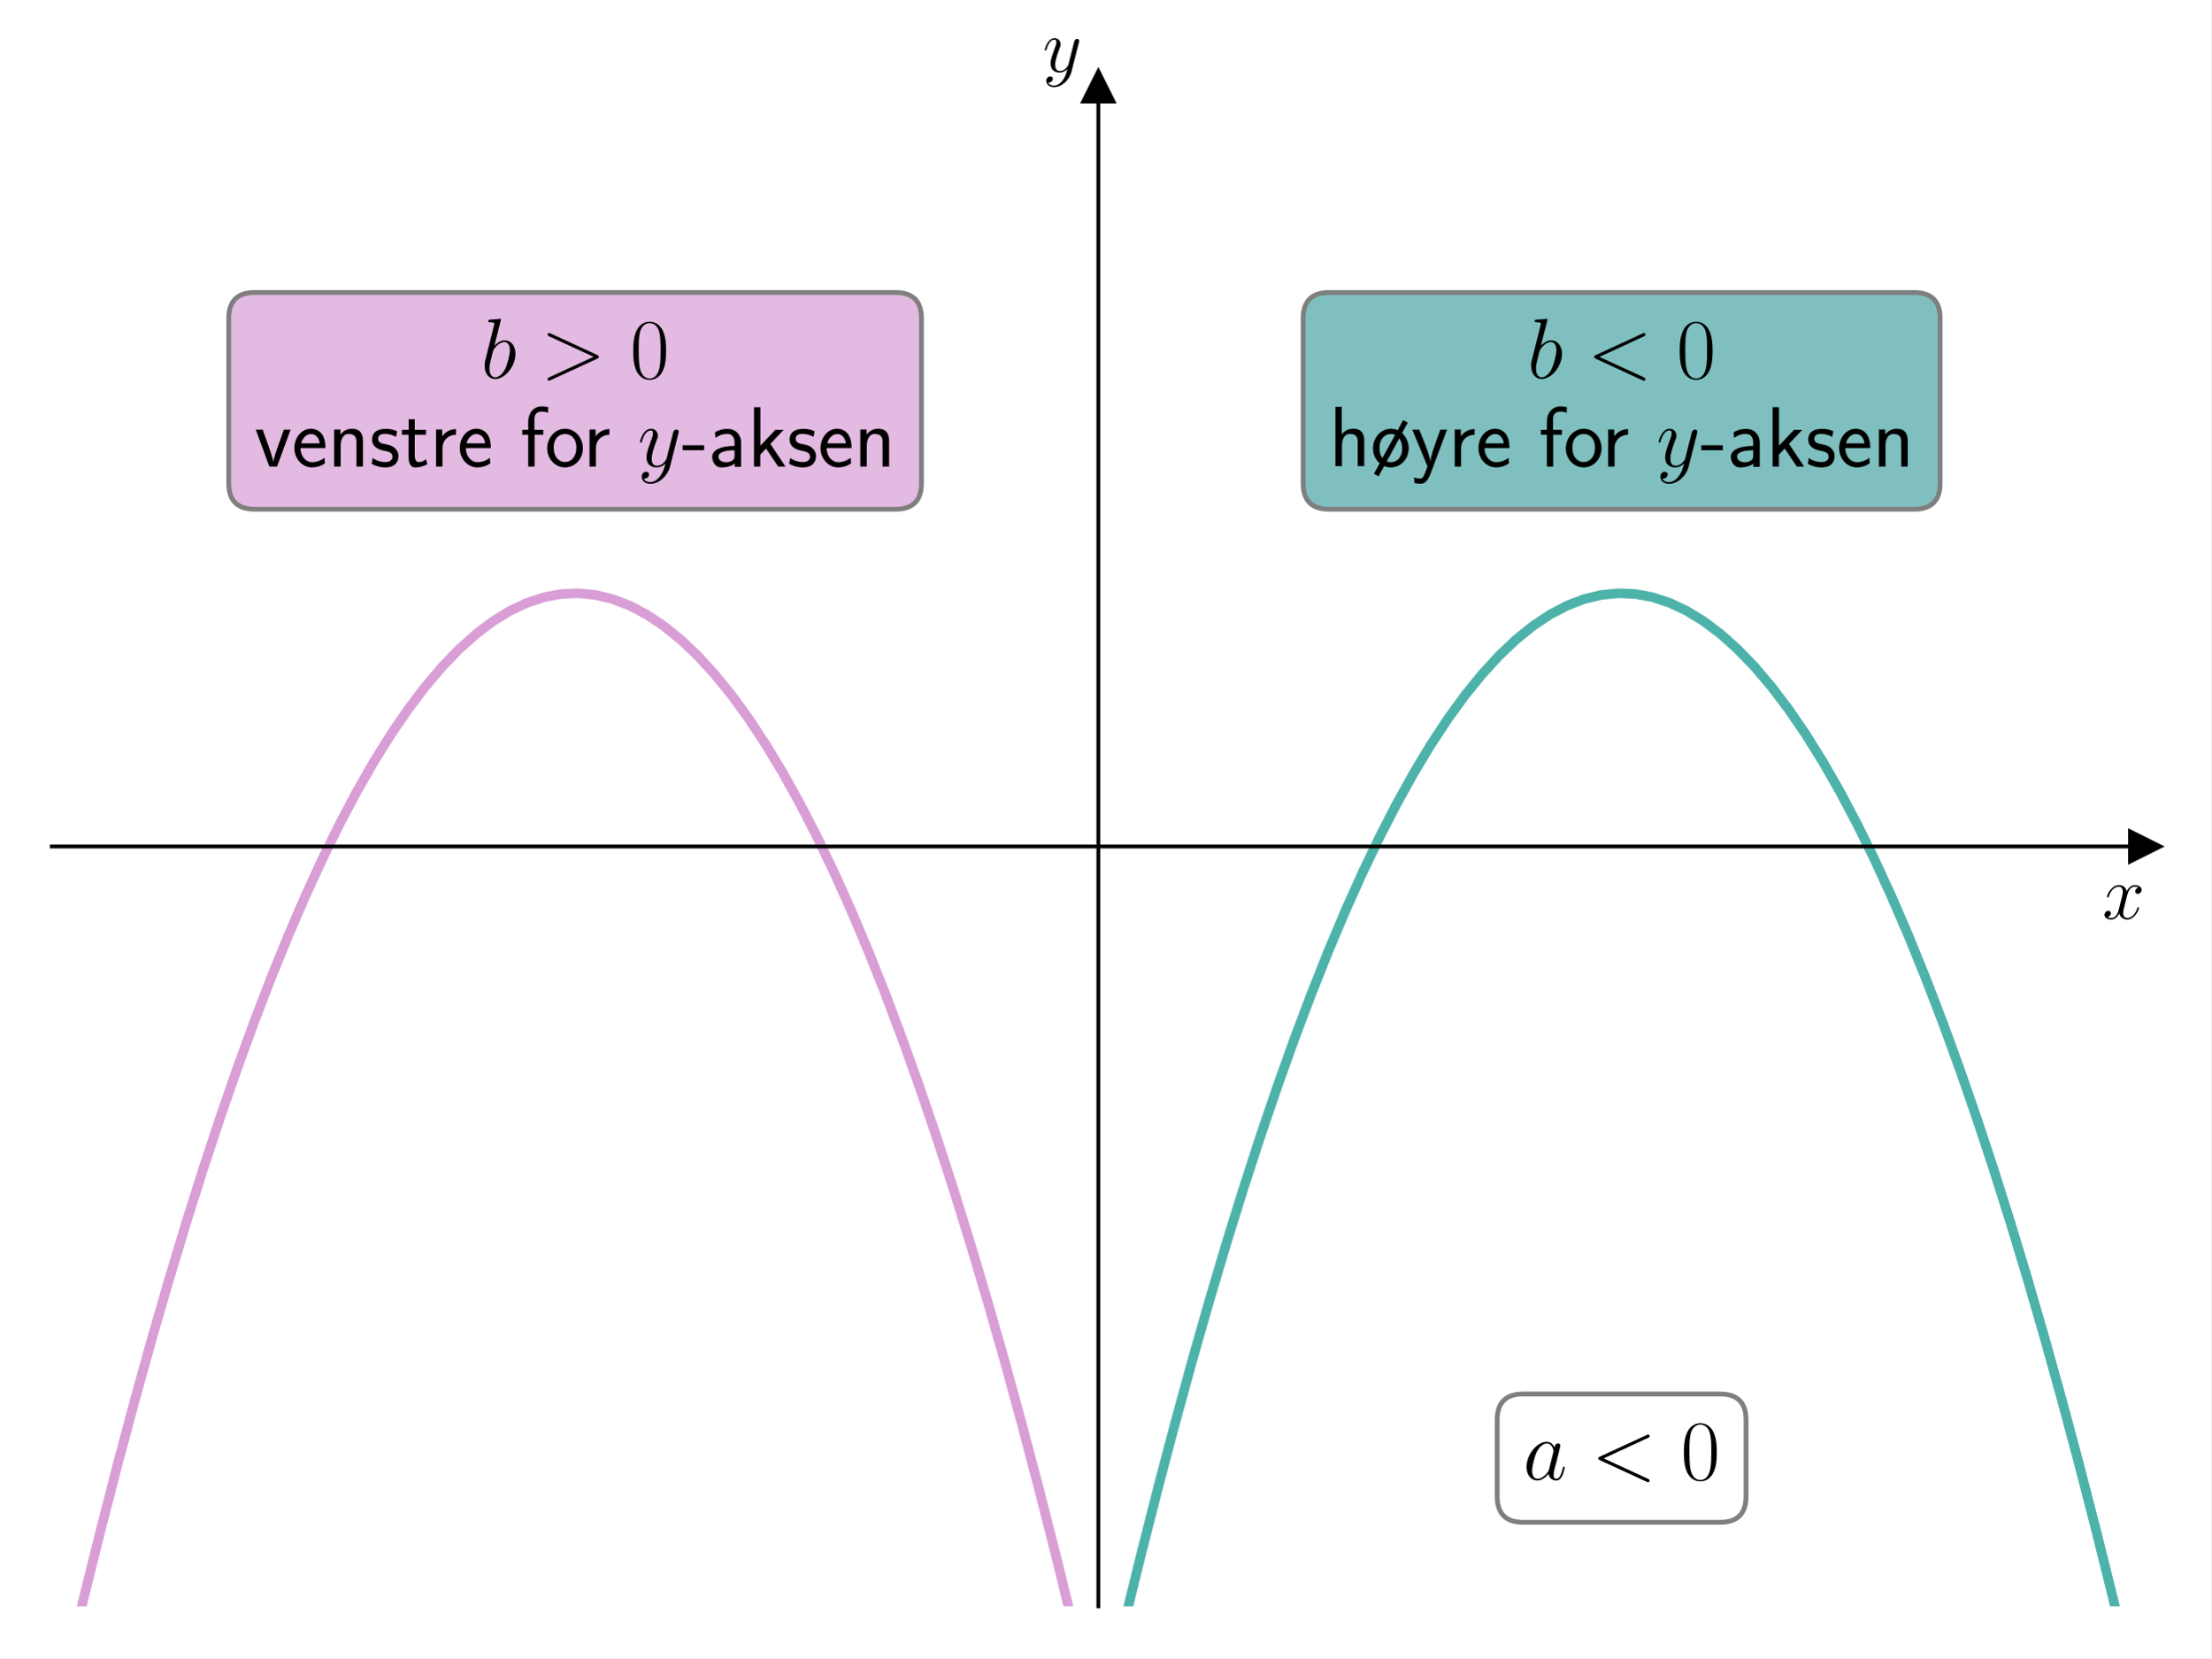
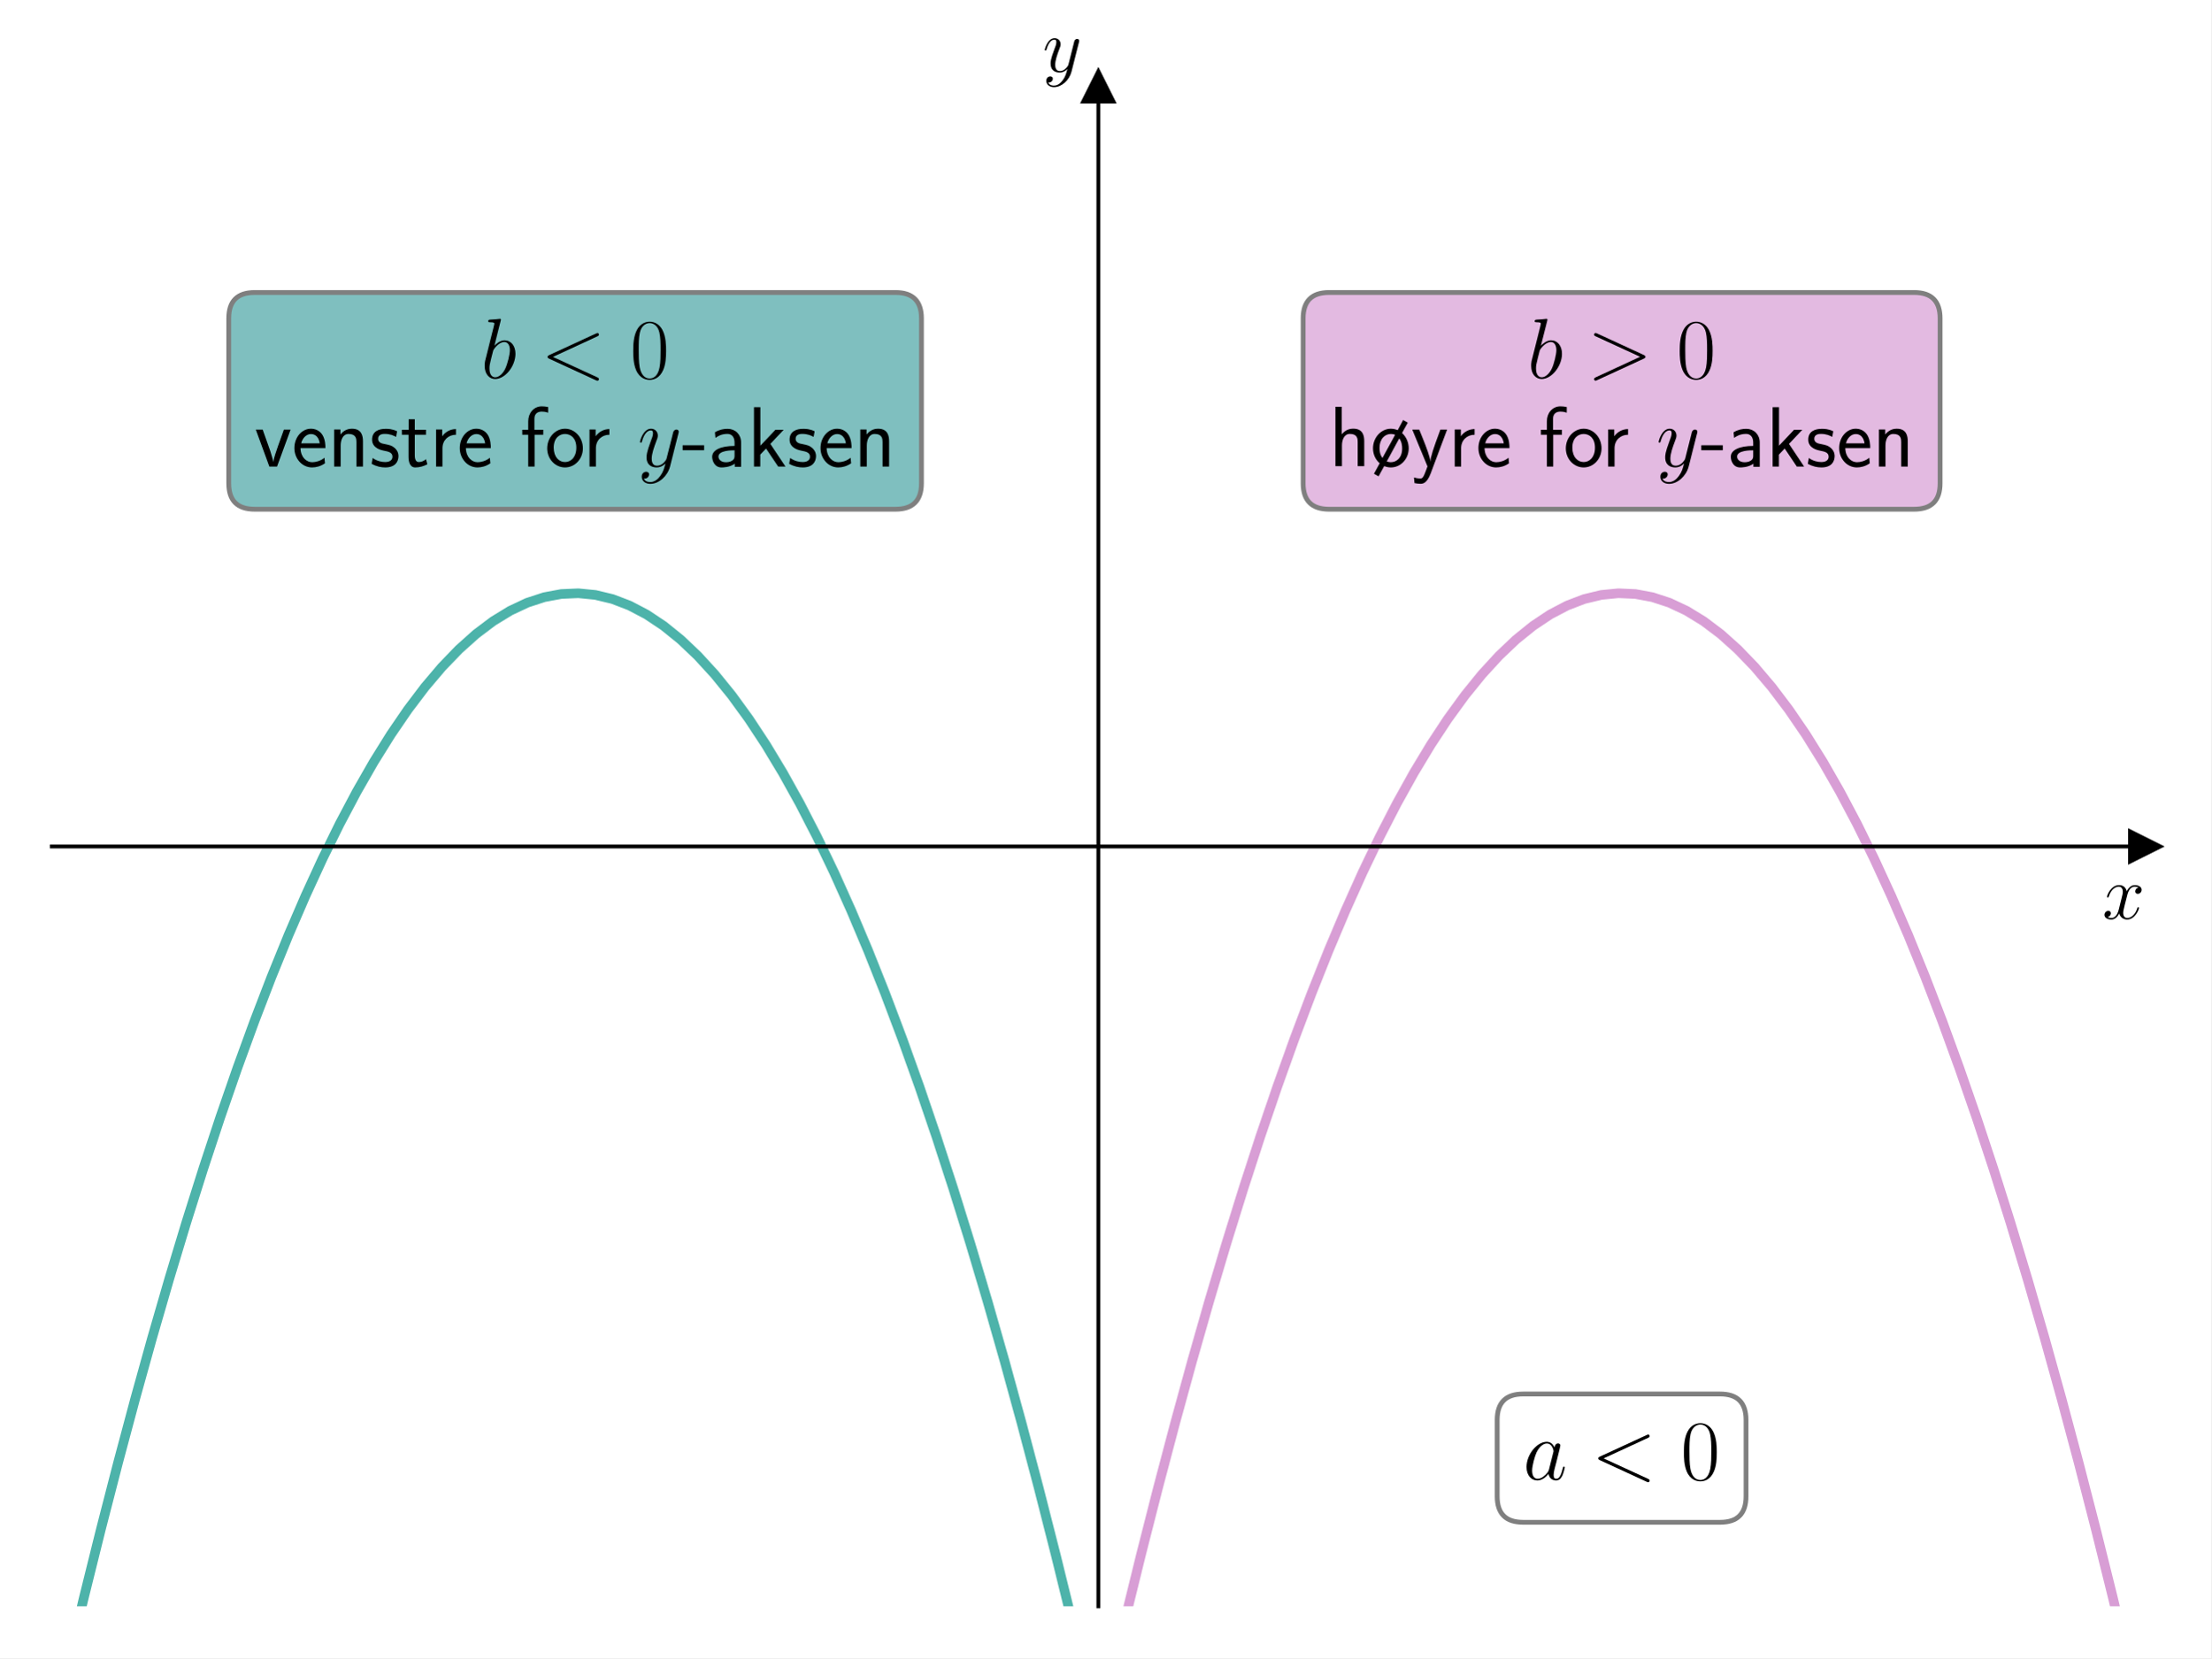
<svg xmlns="http://www.w3.org/2000/svg" xmlns:xlink="http://www.w3.org/1999/xlink" width="460.8pt" height="345.6pt" viewBox="0 0 460.8 345.6" version="1.1">
  <defs>
    <style type="text/css">*{stroke-linejoin: round; stroke-linecap: butt}</style>
  </defs>
  <g id="figure_1">
    <g id="patch_1">
      <path d="M 0 345.6  L 460.8 345.6  L 460.8 0  L 0 0  z " style="fill: #ffffff" />
    </g>
    <g id="axes_1">
      <g id="patch_2">
        <path d="M 10.8 334.8  L 447 334.8  L 447 18.065  L 10.8 18.065  z " style="fill: #ffffff" />
      </g>
      <g id="matplotlib.axis_1">
        <g id="text_1">
          <g transform="translate(438.1306 191.5019) scale(0.16 -0.16)">
            <defs>
              <path id="CMMI12-78" d="M 3034 2606  C 2829 2567 2752 2414 2752 2293  C 2752 2139 2874 2088 2963 2088  C 3155 2088 3290 2254 3290 2427  C 3290 2695 2982 2816 2714 2816  C 2323 2816 2106 2433 2048 2312  C 1901 2816 1504 2816 1389 2816  C 736 2816 390 1980 390 1839  C 390 1814 416 1782 461 1782  C 512 1782 525 1820 538 1846  C 755 2555 1184 2689 1370 2689  C 1658 2689 1715 2420 1715 2267  C 1715 2127 1677 1980 1600 1673  L 1382 798  C 1286 415 1101 64 762 64  C 730 64 570 64 435 147  C 666 192 717 383 717 460  C 717 588 621 664 499 664  C 346 664 179 530 179 326  C 179 57 480 -64 755 -64  C 1062 -64 1280 179 1414 441  C 1517 64 1837 -64 2074 -64  C 2726 -64 3072 773 3072 913  C 3072 945 3046 971 3008 971  C 2950 971 2944 939 2925 888  C 2752 326 2381 64 2093 64  C 1869 64 1747 230 1747 492  C 1747 632 1773 734 1875 1156  L 2099 2024  C 2195 2408 2413 2689 2707 2689  C 2720 2689 2899 2689 3034 2606  z " transform="scale(0.015625)" />
            </defs>
            <use xlink:href="#CMMI12-78" transform="scale(0.996264)" />
          </g>
        </g>
      </g>
      <g id="matplotlib.axis_2">
        <g id="text_2">
          <g transform="translate(217.2897 14.96506) scale(0.16 -0.16)">
            <defs>
              <path id="CMMI12-79" d="M 1683 -700  C 1510 -939 1261 -1152 947 -1152  C 870 -1152 563 -1152 467 -889  C 486 -895 518 -895 531 -895  C 723 -895 851 -729 851 -582  C 851 -435 730 -384 634 -384  C 531 -384 307 -458 307 -759  C 307 -1071 582 -1286 947 -1286  C 1587 -1286 2234 -700 2413 6  L 3040 2485  C 3046 2517 3059 2556 3059 2594  C 3059 2689 2982 2753 2886 2753  C 2829 2753 2694 2727 2643 2535  L 2170 658  C 2138 543 2138 530 2086 460  C 1958 281 1747 64 1440 64  C 1082 64 1050 415 1050 588  C 1050 952 1222 1443 1395 1903  C 1466 2088 1504 2178 1504 2305  C 1504 2574 1312 2816 998 2816  C 410 2816 173 1890 173 1839  C 173 1814 198 1782 243 1782  C 301 1782 307 1807 333 1897  C 486 2433 730 2689 979 2689  C 1037 2689 1146 2689 1146 2478  C 1146 2312 1075 2127 979 1884  C 666 1047 666 837 666 683  C 666 77 1101 -64 1421 -64  C 1606 -64 1837 -6 2061 230  L 2067 224  C 1971 -147 1907 -392 1683 -700  z " transform="scale(0.015625)" />
            </defs>
            <use xlink:href="#CMMI12-79" transform="scale(0.996264)" />
          </g>
        </g>
      </g>
      <g id="line2d_1">
        <defs>
-           <path id="m6663e8899b" d="M 3 0  L -3 -3  L -3 3  z " style="stroke: #000000; stroke-linejoin: miter" />
+           <path id="m07fd3d7293" d="M 3 0  L -3 -3  L -3 3  z " style="stroke: #000000; stroke-linejoin: miter" />
        </defs>
        <g>
-           <use xlink:href="#m6663e8899b" x="447" y="176.432" style="stroke: #000000; stroke-linejoin: miter" />
+           <use xlink:href="#m07fd3d7293" x="447" y="176.432" style="stroke: #000000; stroke-linejoin: miter" />
        </g>
      </g>
      <g id="line2d_2">
        <defs>
-           <path id="m30583dbc13" d="M 0 -3  L -3 3  L 3 3  z " style="stroke: #000000; stroke-linejoin: miter" />
+           <path id="m2e6ee8ee11" d="M 0 -3  L -3 3  L 3 3  z " style="stroke: #000000; stroke-linejoin: miter" />
        </defs>
        <g>
-           <use xlink:href="#m30583dbc13" x="228.9" y="18.065" style="stroke: #000000; stroke-linejoin: miter" />
+           <use xlink:href="#m2e6ee8ee11" x="228.9" y="18.065" style="stroke: #000000; stroke-linejoin: miter" />
        </g>
      </g>
      <g id="line2d_3">
-         <path d="M 232.318 346.6  L 234.23 338.541  L 237.783 324.069  L 241.336 310.102  L 244.89 296.639  L 248.443 283.68  L 251.996 271.226  L 255.55 259.276  L 259.103 247.831  L 262.656 236.89  L 266.209 226.453  L 269.763 216.521  L 273.316 207.094  L 276.869 198.17  L 280.422 189.752  L 283.976 181.837  L 287.529 174.427  L 291.082 167.522  L 294.636 161.121  L 298.189 155.224  L 301.742 149.832  L 305.295 144.944  L 308.849 140.56  L 312.402 136.681  L 315.955 133.307  L 319.509 130.437  L 323.062 128.071  L 326.615 126.21  L 330.168 124.853  L 333.722 124  L 337.275 123.652  L 340.828 123.808  L 344.381 124.469  L 347.935 125.635  L 351.488 127.304  L 355.041 129.478  L 358.595 132.157  L 362.148 135.34  L 365.701 139.027  L 369.254 143.219  L 372.808 147.915  L 376.361 153.115  L 379.914 158.82  L 383.467 165.03  L 387.021 171.744  L 390.574 178.962  L 394.127 186.685  L 397.681 194.912  L 401.234 203.643  L 404.787 212.879  L 408.34 222.62  L 411.894 232.865  L 415.447 243.614  L 419 254.867  L 422.553 266.626  L 426.107 278.888  L 429.66 291.655  L 433.213 304.926  L 436.767 318.702  L 440.32 332.982  L 443.593 346.6  " clip-path="url(#pe982e817b1)" style="fill: none; stroke: #029386; stroke-opacity: 0.7; stroke-width: 2; stroke-linecap: square" />
+         <path d="M 14.207 346.6  L 17.48 332.982  L 21.033 318.702  L 24.587 304.926  L 28.14 291.655  L 31.693 278.888  L 35.247 266.626  L 38.8 254.867  L 42.353 243.614  L 45.906 232.865  L 49.46 222.62  L 53.013 212.879  L 56.566 203.643  L 60.119 194.912  L 63.673 186.685  L 67.226 178.962  L 70.779 171.744  L 74.333 165.03  L 77.886 158.82  L 81.439 153.115  L 84.992 147.915  L 88.546 143.219  L 92.099 139.027  L 95.652 135.34  L 99.205 132.157  L 102.759 129.478  L 106.312 127.304  L 109.865 125.635  L 113.419 124.469  L 116.972 123.808  L 120.525 123.652  L 124.078 124  L 127.632 124.853  L 131.185 126.21  L 134.738 128.071  L 138.291 130.437  L 141.845 133.307  L 145.398 136.681  L 148.951 140.56  L 152.505 144.944  L 156.058 149.832  L 159.611 155.224  L 163.164 161.121  L 166.718 167.522  L 170.271 174.427  L 173.824 181.837  L 177.378 189.752  L 180.931 198.17  L 184.484 207.094  L 188.037 216.521  L 191.591 226.453  L 195.144 236.89  L 198.697 247.831  L 202.25 259.276  L 205.804 271.226  L 209.357 283.68  L 212.91 296.639  L 216.464 310.102  L 220.017 324.069  L 223.57 338.541  L 225.482 346.6  " clip-path="url(#p046d09b88f)" style="fill: none; stroke: #029386; stroke-opacity: 0.7; stroke-width: 2; stroke-linecap: square" />
      </g>
      <g id="line2d_4">
-         <path d="M 14.207 346.6  L 17.48 332.982  L 21.033 318.702  L 24.587 304.926  L 28.14 291.655  L 31.693 278.888  L 35.247 266.626  L 38.8 254.867  L 42.353 243.614  L 45.906 232.865  L 49.46 222.62  L 53.013 212.879  L 56.566 203.643  L 60.119 194.912  L 63.673 186.685  L 67.226 178.962  L 70.779 171.744  L 74.333 165.03  L 77.886 158.82  L 81.439 153.115  L 84.992 147.915  L 88.546 143.219  L 92.099 139.027  L 95.652 135.34  L 99.205 132.157  L 102.759 129.478  L 106.312 127.304  L 109.865 125.635  L 113.419 124.469  L 116.972 123.808  L 120.525 123.652  L 124.078 124  L 127.632 124.853  L 131.185 126.21  L 134.738 128.071  L 138.291 130.437  L 141.845 133.307  L 145.398 136.681  L 148.951 140.56  L 152.505 144.944  L 156.058 149.832  L 159.611 155.224  L 163.164 161.121  L 166.718 167.522  L 170.271 174.427  L 173.824 181.837  L 177.378 189.752  L 180.931 198.17  L 184.484 207.094  L 188.037 216.521  L 191.591 226.453  L 195.144 236.89  L 198.697 247.831  L 202.25 259.276  L 205.804 271.226  L 209.357 283.68  L 212.91 296.639  L 216.464 310.102  L 220.017 324.069  L 223.57 338.541  L 225.482 346.6  " clip-path="url(#pe982e817b1)" style="fill: none; stroke: #c875c4; stroke-opacity: 0.7; stroke-width: 2; stroke-linecap: square" />
+         <path d="M 232.318 346.6  L 234.23 338.541  L 237.783 324.069  L 241.336 310.102  L 244.89 296.639  L 248.443 283.68  L 251.996 271.226  L 255.55 259.276  L 259.103 247.831  L 262.656 236.89  L 266.209 226.453  L 269.763 216.521  L 273.316 207.094  L 276.869 198.17  L 280.422 189.752  L 283.976 181.837  L 287.529 174.427  L 291.082 167.522  L 294.636 161.121  L 298.189 155.224  L 301.742 149.832  L 305.295 144.944  L 308.849 140.56  L 312.402 136.681  L 315.955 133.307  L 319.509 130.437  L 323.062 128.071  L 326.615 126.21  L 330.168 124.853  L 333.722 124  L 337.275 123.652  L 340.828 123.808  L 344.381 124.469  L 347.935 125.635  L 351.488 127.304  L 355.041 129.478  L 358.595 132.157  L 362.148 135.34  L 365.701 139.027  L 369.254 143.219  L 372.808 147.915  L 376.361 153.115  L 379.914 158.82  L 383.467 165.03  L 387.021 171.744  L 390.574 178.962  L 394.127 186.685  L 397.681 194.912  L 401.234 203.643  L 404.787 212.879  L 408.34 222.62  L 411.894 232.865  L 415.447 243.614  L 419 254.867  L 422.553 266.626  L 426.107 278.888  L 429.66 291.655  L 433.213 304.926  L 436.767 318.702  L 440.32 332.982  L 443.593 346.6  " clip-path="url(#p046d09b88f)" style="fill: none; stroke: #c875c4; stroke-opacity: 0.7; stroke-width: 2; stroke-linecap: square" />
      </g>
      <g id="patch_3">
        <path d="M 228.9 334.8  L 228.9 18.065  " style="fill: none; stroke: #000000; stroke-width: 0.8; stroke-linejoin: miter; stroke-linecap: square" />
      </g>
      <g id="patch_4">
        <path d="M 447 334.8  L 447 18.065  " style="fill: none" />
      </g>
      <g id="patch_5">
        <path d="M 10.8 176.432  L 447 176.432  " style="fill: none; stroke: #000000; stroke-width: 0.8; stroke-linejoin: miter; stroke-linecap: square" />
      </g>
      <g id="patch_6">
        <path d="M 10.8 18.065  L 447 18.065  " style="fill: none" />
      </g>
      <g id="text_3">
        <g id="patch_7">
          <path d="M 317.419 317.293  L 358.481 317.293  Q 363.881 317.293 363.881 311.893  L 363.881 295.952  Q 363.881 290.552 358.481 290.552  L 317.419 290.552  Q 312.019 290.552 312.019 295.952  L 312.019 311.893  Q 312.019 317.293 317.419 317.293  z " style="fill: #ffffff; opacity: 0.5; stroke: #000000; stroke-linejoin: miter" />
        </g>
        <g transform="translate(317.4193 308.4054) scale(0.18 -0.18)">
          <defs>
            <path id="CMMI12-61" d="M 1926 760  C 1894 651 1894 639 1805 517  C 1664 338 1382 64 1082 64  C 819 64 672 300 672 677  C 672 1028 870 1743 992 2012  C 1210 2459 1510 2689 1760 2689  C 2182 2689 2266 2165 2266 2114  C 2266 2108 2246 2024 2240 2012  L 1926 760  z M 2336 2395  C 2266 2561 2093 2816 1760 2816  C 1037 2816 256 1884 256 939  C 256 307 627 -64 1062 -64  C 1414 -64 1715 211 1894 422  C 1958 45 2259 -64 2451 -64  C 2643 -64 2797 51 2912 281  C 3014 498 3104 888 3104 913  C 3104 945 3078 971 3040 971  C 2982 971 2976 939 2950 843  C 2854 466 2733 64 2470 64  C 2285 64 2272 230 2272 358  C 2272 505 2291 575 2349 824  C 2394 984 2426 1124 2477 1309  C 2714 2267 2771 2497 2771 2535  C 2771 2625 2701 2695 2605 2695  C 2400 2695 2349 2472 2336 2395  z " transform="scale(0.015625)" />
            <path id="CMMI12-3c" d="M 4218 3104  C 4333 3155 4346 3200 4346 3238  C 4346 3309 4294 3360 4224 3360  C 4211 3360 4205 3353 4115 3315  L 653 1719  C 538 1667 525 1622 525 1584  C 525 1539 531 1501 653 1442  L 4115 -154  C 4198 -192 4211 -192 4224 -192  C 4294 -192 4346 -141 4346 -70  C 4346 -32 4333 13 4218 64  L 922 1581  L 4218 3104  z " transform="scale(0.015625)" />
            <path id="CMR17-30" d="M 2688 2025  C 2688 2416 2682 3080 2413 3591  C 2176 4039 1798 4198 1466 4198  C 1158 4198 768 4058 525 3597  C 269 3118 243 2524 243 2025  C 243 1661 250 1106 448 619  C 723 -39 1216 -128 1466 -128  C 1760 -128 2208 -7 2470 600  C 2662 1042 2688 1559 2688 2025  z M 1466 -26  C 1056 -26 813 325 723 812  C 653 1188 653 1738 653 2096  C 653 2588 653 2997 736 3387  C 858 3929 1216 4096 1466 4096  C 1728 4096 2067 3923 2189 3400  C 2272 3036 2278 2607 2278 2096  C 2278 1680 2278 1169 2202 792  C 2067 95 1690 -26 1466 -26  z " transform="scale(0.015625)" />
          </defs>
          <use xlink:href="#CMMI12-61" transform="scale(0.996264)" />
          <use xlink:href="#CMMI12-3c" transform="translate(78.88187 0) scale(0.996264)" />
          <use xlink:href="#CMR17-30" transform="translate(182.428 0) scale(0.996264)" />
        </g>
      </g>
      <g id="text_4">
        <g id="patch_8">
-           <path d="M 276.977 106.136  L 398.923 106.136  Q 404.323 106.136 404.323 100.736  L 404.323 66.363  Q 404.323 60.963 398.923 60.963  L 276.977 60.963  Q 271.577 60.963 271.577 66.363  L 271.577 100.736  Q 271.577 106.136 276.977 106.136  z " style="fill: #008080; opacity: 0.5; stroke: #000000; stroke-linejoin: miter" />
+           <path d="M 276.977 106.136  L 398.923 106.136  Q 404.323 106.136 404.323 100.736  L 404.323 66.363  Q 404.323 60.963 398.923 60.963  L 276.977 60.963  Q 271.577 60.963 271.577 66.363  L 271.577 100.736  Q 271.577 106.136 276.977 106.136  z " style="fill: #c875c4; opacity: 0.5; stroke: #000000; stroke-linejoin: miter" />
        </g>
        <g transform="translate(318.2952 78.81637) scale(0.18 -0.18)">
          <defs>
            <path id="CMMI12-62" d="M 1478 4257  C 1485 4283 1498 4321 1498 4352  C 1498 4416 1434 4416 1421 4416  C 1414 4416 1184 4393 1069 4377  C 960 4377 864 4358 749 4358  C 595 4345 550 4339 550 4224  C 550 4160 614 4160 678 4160  C 1005 4160 1005 4103 1005 4040  C 1005 3996 954 3811 928 3696  L 774 3085  C 710 2831 346 1387 320 1272  C 288 1114 288 1005 288 922  C 288 274 653 -64 1069 -64  C 1811 -64 2579 888 2579 1814  C 2579 2401 2246 2816 1766 2816  C 1434 2816 1133 2542 1011 2414  L 1478 4257  z M 1075 64  C 870 64 646 217 646 715  C 646 926 666 1047 781 1494  C 800 1577 902 1986 928 2069  C 941 2120 1318 2689 1754 2689  C 2035 2689 2163 2408 2163 2076  C 2163 1769 1984 1047 1824 715  C 1664 370 1370 64 1075 64  z " transform="scale(0.015625)" />
+             <path id="CMMI12-3e" d="M 4218 1449  C 4339 1507 4346 1545 4346 1590  C 4346 1628 4333 1673 4218 1725  L 755 3322  C 672 3360 659 3360 646 3360  C 570 3360 525 3296 525 3245  C 525 3168 576 3142 659 3104  L 3949 1590  L 653 65  C 525 6 525 -39 525 -77  C 525 -128 570 -192 646 -192  C 659 -192 666 -185 755 -147  L 4218 1449  z " transform="scale(0.015625)" />
          </defs>
          <use xlink:href="#CMMI12-62" transform="scale(0.996264)" />
-           <use xlink:href="#CMMI12-3c" transform="translate(69.14988 0) scale(0.996264)" />
+           <use xlink:href="#CMMI12-3e" transform="translate(69.14988 0) scale(0.996264)" />
          <use xlink:href="#CMR17-30" transform="translate(172.696 0) scale(0.996264)" />
        </g>
        <g transform="translate(276.9766 97.2484) scale(0.18 -0.18)">
          <defs>
            <path id="CMSS17-68" d="M 2618 1891  C 2618 2292 2522 2820 1798 2820  C 1395 2820 1133 2623 947 2407  L 947 4448  L 474 4448  L 474 32  L 960 32  L 960 1573  C 960 1973 1114 2432 1549 2432  C 2112 2432 2131 2056 2131 1839  L 2131 32  L 2618 32  L 2618 1891  z " transform="scale(0.015625)" />
            <path id="CMSS17-1c" d="M 2758 3268  L 2413 3459  L 2010 2708  C 1926 2746 1728 2816 1504 2816  C 768 2816 173 2157 173 1356  C 173 888 384 479 672 248  L 243 -535  L 589 -727  L 1005 38  C 1107 -7 1286 -64 1498 -64  C 2227 -64 2829 563 2829 1357  C 2829 1799 2643 2210 2336 2497  L 2758 3268  z M 877 643  C 685 886 659 1179 659 1363  C 659 2090 1075 2427 1504 2427  C 1613 2427 1722 2408 1818 2363  L 877 643  z M 2125 2097  C 2310 1855 2342 1549 2342 1351  C 2342 631 1907 325 1498 325  C 1395 325 1293 344 1197 383  L 2125 2097  z " transform="scale(0.015625)" />
            <path id="CMSS17-79" d="M 2675 2752  L 2176 2752  C 1632 1294 1446 702 1434 383  L 1427 383  C 1408 696 1126 1460 902 2007  L 602 2752  L 83 2752  L 1216 13  C 1146 -178 1043 -465 1011 -529  C 870 -885 774 -885 672 -885  C 646 -885 442 -885 211 -809  L 250 -1229  C 410 -1261 570 -1280 685 -1280  C 845 -1280 1165 -1280 1459 -497  L 2675 2752  z " transform="scale(0.015625)" />
            <path id="CMSS17-72" d="M 954 1363  C 954 1965 1395 2368 1958 2368  L 1958 2789  C 1549 2789 1165 2585 934 2253  L 934 2758  L 480 2758  L 480 0  L 954 0  L 954 1363  z " transform="scale(0.015625)" />
            <path id="CMSS17-65" d="M 2502 1377  C 2502 1590 2490 2003 2285 2345  C 2061 2713 1696 2816 1421 2816  C 755 2816 192 2188 192 1375  C 192 582 774 -64 1510 -64  C 1798 -64 2150 19 2470 248  C 2470 274 2458 414 2451 420  C 2451 433 2432 630 2432 656  C 2125 407 1773 325 1517 325  C 1107 325 666 667 646 1377  L 2502 1377  z M 698 1728  C 781 2084 1062 2421 1421 2421  C 1517 2421 1965 2421 2080 1728  L 698 1728  z " transform="scale(0.015625)" />
            <path id="CMSS17-66" d="M 1075 2368  L 1722 2368  L 1722 2737  L 1062 2737  L 1062 3559  C 1062 4014 1408 4092 1606 4092  C 1670 4092 1850 4092 2080 4009  L 2080 4429  C 1933 4461 1754 4480 1613 4480  C 1018 4480 602 3993 602 3359  L 602 2737  L 160 2737  L 160 2368  L 602 2368  L 602 0  L 1075 0  L 1075 2368  z " transform="scale(0.015625)" />
            <path id="CMSS17-6f" d="M 2829 1356  C 2829 2176 2221 2816 1504 2816  C 768 2816 173 2157 173 1356  C 173 544 787 -64 1498 -64  C 2227 -64 2829 563 2829 1356  z M 1504 337  C 1050 337 659 709 659 1408  C 659 2151 1114 2427 1498 2427  C 1914 2427 2342 2126 2342 1408  C 2342 683 1926 337 1504 337  z " transform="scale(0.015625)" />
            <path id="CMSS17-2d" d="M 1664 1216  L 1664 1585  L 64 1585  L 64 1216  L 1664 1216  z " transform="scale(0.015625)" />
            <path id="CMSS17-61" d="M 2406 1791  C 2406 2392 1978 2808 1402 2808  C 1120 2808 813 2757 461 2553  L 499 2135  C 659 2248 934 2432 1395 2432  C 1722 2432 1920 2180 1920 1782  L 1920 1536  C 896 1536 256 1238 256 726  C 256 461 416 -64 947 -64  C 1043 -64 1562 -64 1933 217  L 1933 -19  L 2406 -19  L 2406 1791  z M 1920 816  C 1920 701 1920 548 1728 434  C 1562 325 1350 325 1261 325  C 941 325 723 511 723 744  C 723 1211 1722 1211 1920 1211  L 1920 816  z " transform="scale(0.015625)" />
            <path id="CMSS17-6b" d="M 1696 1688  L 2688 2739  L 2074 2739  L 954 1554  L 954 4416  L 480 4416  L 480 0  L 947 0  L 947 892  L 1376 1344  L 2278 0  L 2822 0  L 1696 1688  z " transform="scale(0.015625)" />
            <path id="CMSS17-73" d="M 2061 2627  C 1683 2807 1389 2807 1197 2807  C 742 2807 198 2648 198 2003  C 198 1359 902 1218 1094 1179  C 1389 1122 1715 1058 1715 740  C 1715 337 1254 337 1171 337  C 915 337 563 407 243 638  L 166 210  C 531 0 883 -64 1178 -64  C 1965 -64 2163 416 2163 781  C 2163 1094 1984 1305 1862 1401  C 1651 1568 1574 1587 1050 1696  C 960 1709 646 1779 646 2066  C 646 2432 1050 2432 1139 2432  C 1555 2432 1811 2303 1984 2208  L 2061 2627  z " transform="scale(0.015625)" />
            <path id="CMSS17-6e" d="M 2618 1877  C 2618 2283 2522 2816 1798 2816  C 1389 2816 1120 2606 941 2389  L 941 2758  L 474 2758  L 474 0  L 960 0  L 960 1559  C 960 1964 1114 2428 1549 2428  C 2112 2428 2131 2048 2131 1829  L 2131 0  L 2618 0  L 2618 1877  z " transform="scale(0.015625)" />
          </defs>
          <use xlink:href="#CMSS17-68" transform="scale(0.996264)" />
          <use xlink:href="#CMSS17-1c" transform="translate(48.20494 0) scale(0.996264)" />
          <use xlink:href="#CMSS17-79" transform="translate(95.04857 0) scale(0.996264)" />
          <use xlink:href="#CMSS17-72" transform="translate(138.0487 0) scale(0.996264)" />
          <use xlink:href="#CMSS17-65" transform="translate(169.9585 0) scale(0.996264)" />
          <use xlink:href="#CMSS17-66" transform="translate(242.8264 0) scale(0.996264)" />
          <use xlink:href="#CMSS17-6f" transform="translate(271.4531 0) scale(0.996264)" />
          <use xlink:href="#CMSS17-72" transform="translate(315.6942 0) scale(0.996264)" />
          <use xlink:href="#CMMI12-79" transform="translate(378.8331 0) scale(0.996264)" />
          <use xlink:href="#CMSS17-2d" transform="translate(429.9719 0) scale(0.996264)" />
          <use xlink:href="#CMSS17-61" transform="translate(461.201 0) scale(0.996264)" />
          <use xlink:href="#CMSS17-6b" transform="translate(506.1229 0) scale(0.996264)" />
          <use xlink:href="#CMSS17-73" transform="translate(551.7254 0) scale(0.996264)" />
          <use xlink:href="#CMSS17-65" transform="translate(587.639 0) scale(0.996264)" />
          <use xlink:href="#CMSS17-6e" transform="translate(629.2778 0) scale(0.996264)" />
        </g>
      </g>
      <g id="text_5">
        <g id="patch_9">
-           <path d="M 53.068 106.136  L 186.632 106.136  Q 192.032 106.136 192.032 100.736  L 192.032 66.363  Q 192.032 60.963 186.632 60.963  L 53.068 60.963  Q 47.668 60.963 47.668 66.363  L 47.668 100.736  Q 47.668 106.136 53.068 106.136  z " style="fill: #c875c4; opacity: 0.5; stroke: #000000; stroke-linejoin: miter" />
+           <path d="M 53.068 106.136  L 186.632 106.136  Q 192.032 106.136 192.032 100.736  L 192.032 66.363  Q 192.032 60.963 186.632 60.963  L 53.068 60.963  Q 47.668 60.963 47.668 66.363  L 47.668 100.736  Q 47.668 106.136 53.068 106.136  z " style="fill: #008080; opacity: 0.5; stroke: #000000; stroke-linejoin: miter" />
        </g>
        <g transform="translate(100.1952 78.81637) scale(0.18 -0.18)">
-           <defs>
-             <path id="CMMI12-3e" d="M 4218 1449  C 4339 1507 4346 1545 4346 1590  C 4346 1628 4333 1673 4218 1725  L 755 3322  C 672 3360 659 3360 646 3360  C 570 3360 525 3296 525 3245  C 525 3168 576 3142 659 3104  L 3949 1590  L 653 65  C 525 6 525 -39 525 -77  C 525 -128 570 -192 646 -192  C 659 -192 666 -185 755 -147  L 4218 1449  z " transform="scale(0.015625)" />
-           </defs>
          <use xlink:href="#CMMI12-62" transform="scale(0.996264)" />
-           <use xlink:href="#CMMI12-3e" transform="translate(69.14988 0) scale(0.996264)" />
+           <use xlink:href="#CMMI12-3c" transform="translate(69.14988 0) scale(0.996264)" />
          <use xlink:href="#CMR17-30" transform="translate(172.696 0) scale(0.996264)" />
        </g>
        <g transform="translate(53.06797 97.2484) scale(0.18 -0.18)">
          <defs>
            <path id="CMSS17-76" d="M 2675 2752  L 2176 2752  L 1747 1556  C 1613 1165 1421 627 1389 352  L 1382 352  C 1370 468 1318 634 1286 749  C 1248 890 1197 1056 1158 1172  L 595 2752  L 83 2752  L 1094 0  L 1664 0  L 2675 2752  z " transform="scale(0.015625)" />
            <path id="CMSS17-74" d="M 1069 2368  L 1901 2368  L 1901 2737  L 1069 2737  L 1069 3520  L 614 3520  L 614 2737  L 109 2737  L 109 2368  L 602 2368  L 602 749  C 602 384 685 -64 1107 -64  C 1427 -64 1722 25 2003 172  L 1901 548  C 1747 414 1562 337 1363 337  C 1082 337 1069 696 1069 856  L 1069 2368  z " transform="scale(0.015625)" />
          </defs>
          <use xlink:href="#CMSS17-76" transform="scale(0.996264)" />
          <use xlink:href="#CMSS17-65" transform="translate(43.00014 0) scale(0.996264)" />
          <use xlink:href="#CMSS17-6e" transform="translate(84.63896 0) scale(0.996264)" />
          <use xlink:href="#CMSS17-73" transform="translate(132.8439 0) scale(0.996264)" />
          <use xlink:href="#CMSS17-74" transform="translate(168.7574 0) scale(0.996264)" />
          <use xlink:href="#CMSS17-72" transform="translate(202.589 0) scale(0.996264)" />
          <use xlink:href="#CMSS17-65" transform="translate(234.4988 0) scale(0.996264)" />
          <use xlink:href="#CMSS17-66" transform="translate(307.3667 0) scale(0.996264)" />
          <use xlink:href="#CMSS17-6f" transform="translate(335.9934 0) scale(0.996264)" />
          <use xlink:href="#CMSS17-72" transform="translate(380.2346 0) scale(0.996264)" />
          <use xlink:href="#CMMI12-79" transform="translate(443.3734 0) scale(0.996264)" />
          <use xlink:href="#CMSS17-2d" transform="translate(494.5122 0) scale(0.996264)" />
          <use xlink:href="#CMSS17-61" transform="translate(525.7413 0) scale(0.996264)" />
          <use xlink:href="#CMSS17-6b" transform="translate(570.6633 0) scale(0.996264)" />
          <use xlink:href="#CMSS17-73" transform="translate(616.2657 0) scale(0.996264)" />
          <use xlink:href="#CMSS17-65" transform="translate(652.1793 0) scale(0.996264)" />
          <use xlink:href="#CMSS17-6e" transform="translate(693.8181 0) scale(0.996264)" />
        </g>
      </g>
    </g>
  </g>
  <defs>
-     <clipPath id="pe982e817b1">
+     <clipPath id="p046d09b88f">
      <rect x="10.8" y="18.065" width="436.2" height="316.735" />
    </clipPath>
  </defs>
</svg>
